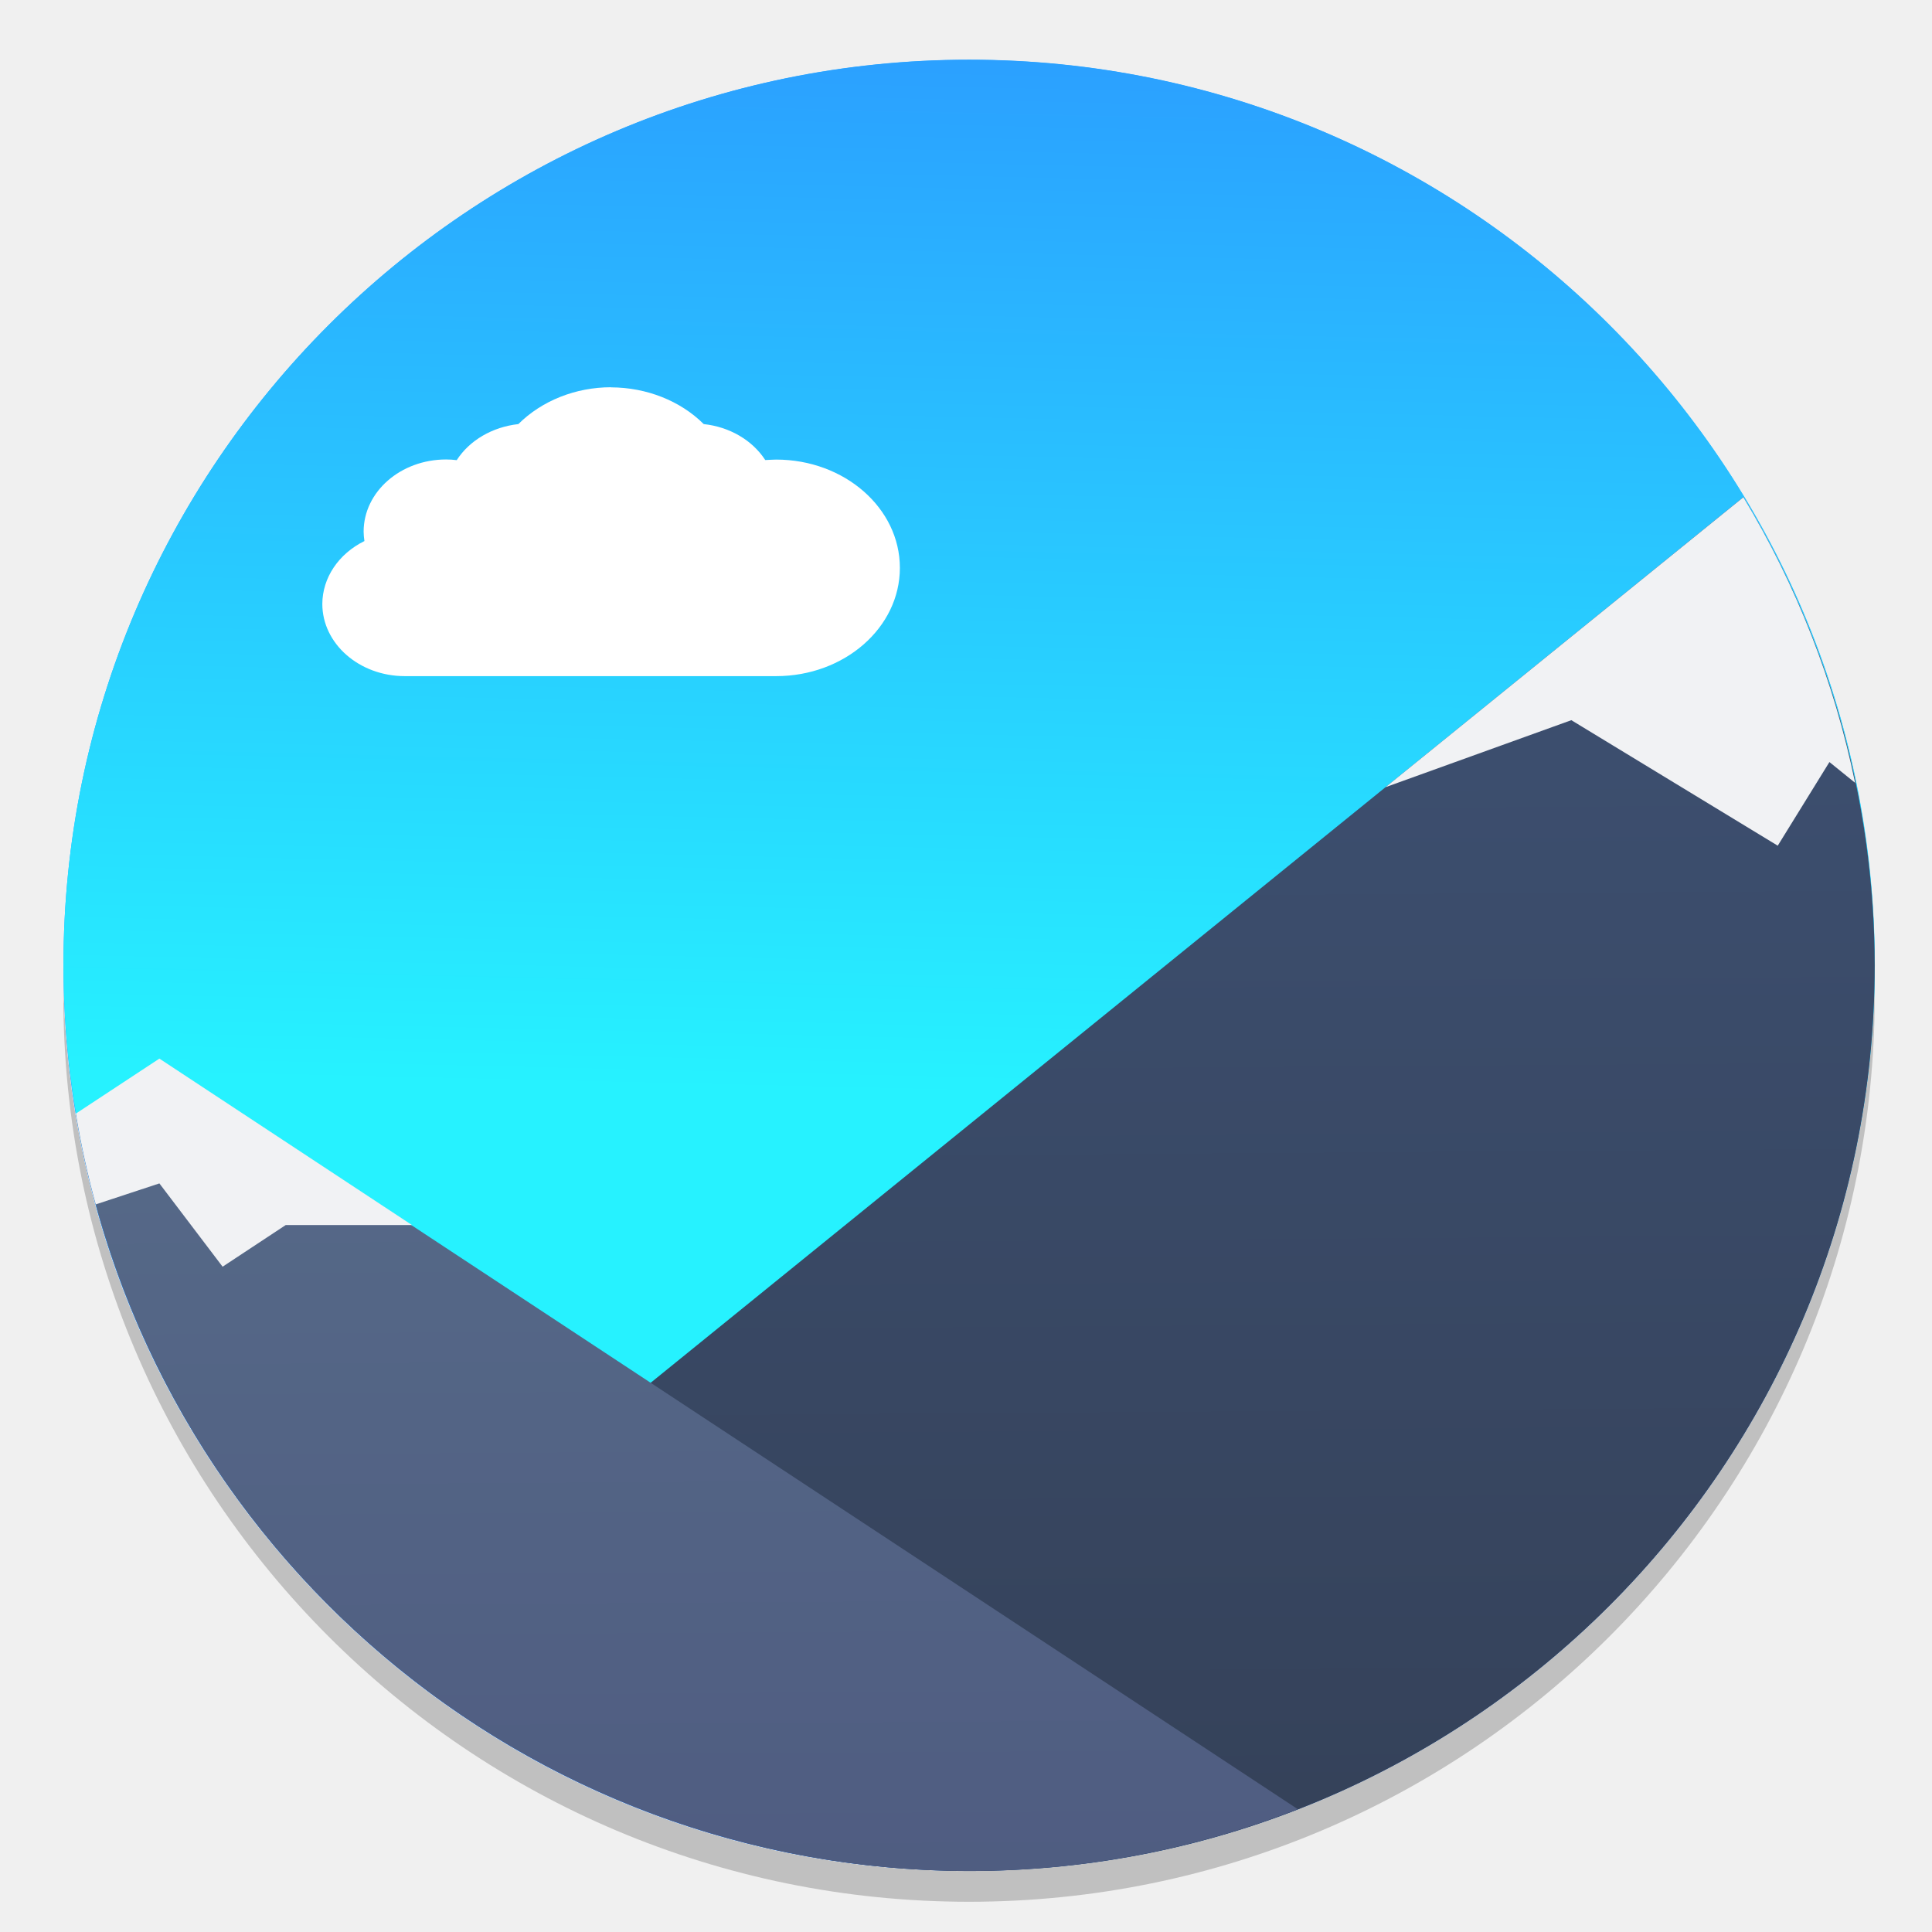
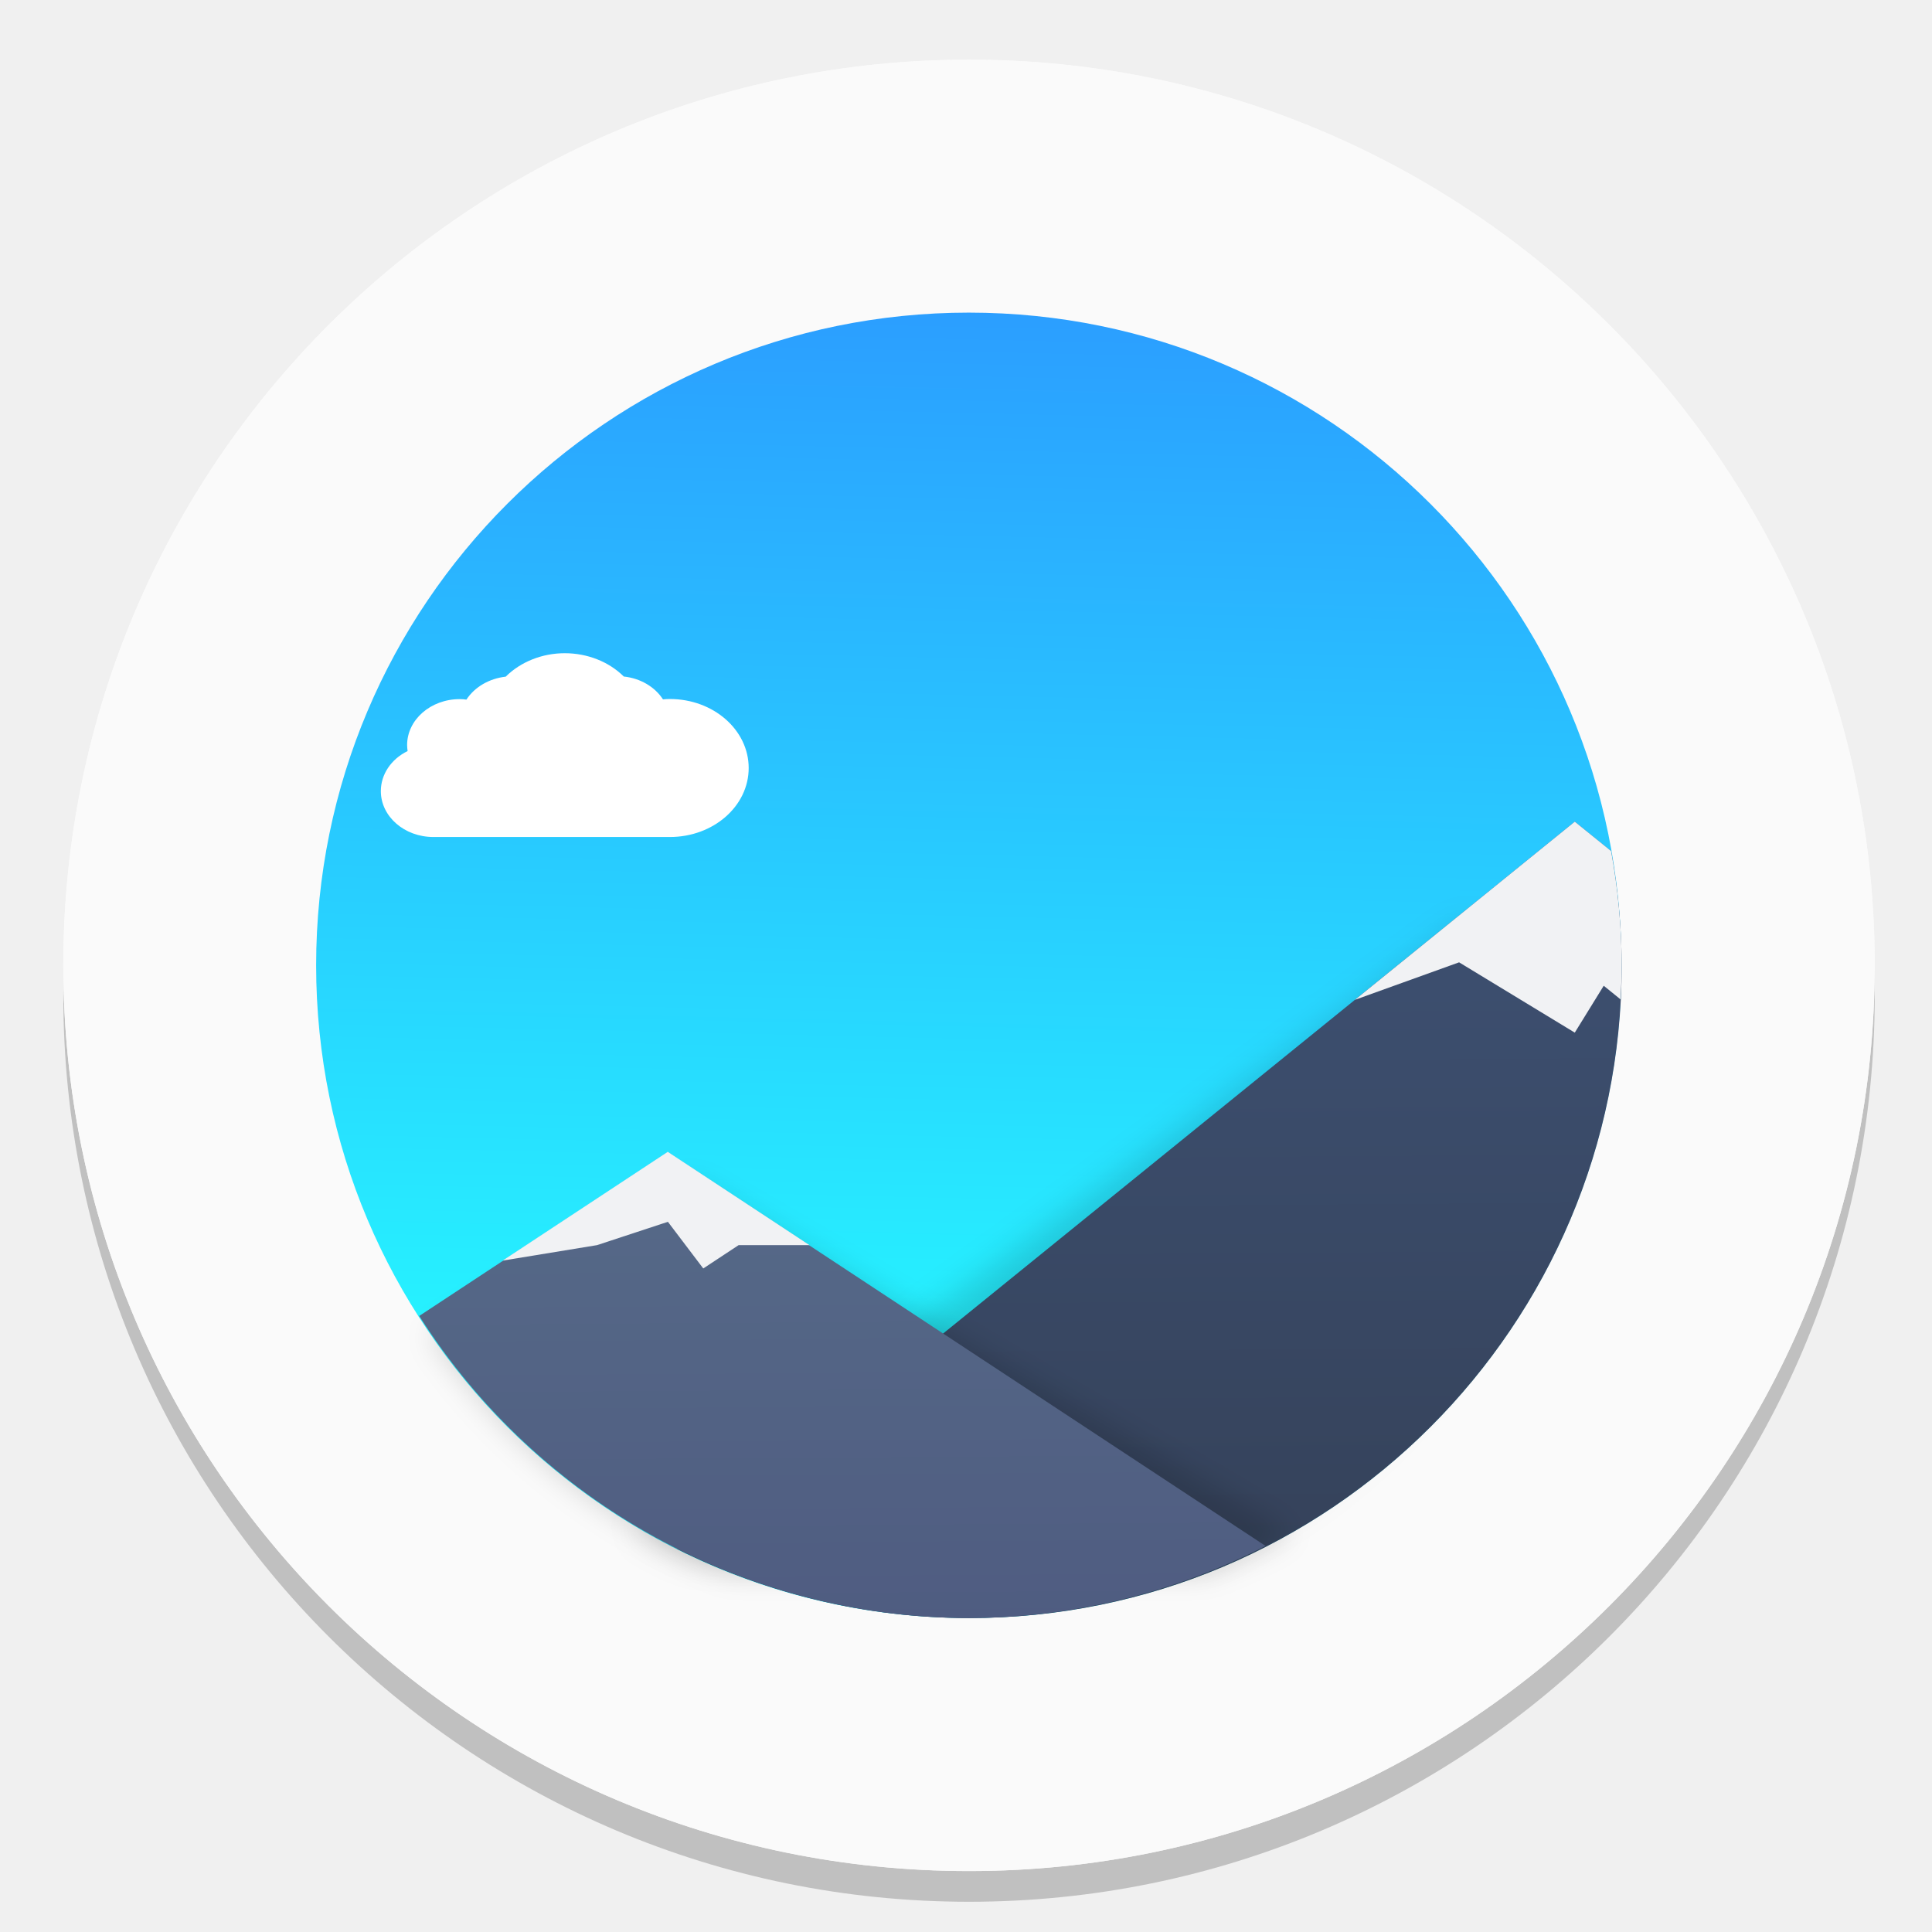
<svg xmlns="http://www.w3.org/2000/svg" width="64" height="64" version="1.1" viewBox="0 0 16.933 16.933">
  <defs>
-     <linearGradient id="linearGradient1026" x1="8.058" x2="7.942" y1="4.144" y2="9.184" gradientTransform="matrix(1.8931 0 0 1.8931 -7.5343 -7.8087)" gradientUnits="userSpaceOnUse">
+     <linearGradient id="linearGradient982" x1="8.058" x2="7.942" y1="4.144" y2="9.184" gradientTransform="matrix(1.7035,0,0,1.7035,19.327,-4.1586)" gradientUnits="userSpaceOnUse">
      <stop stop-color="#2b9cff" offset="0" />
      <stop stop-color="#26f2ff" offset="1" />
    </linearGradient>
-     <linearGradient id="linearGradient1099" x1="44.597" x2="44.685" y1="26.234" y2="38.811" gradientTransform="matrix(.71899 0 0 .71899 -16.031 -12.182)" gradientUnits="userSpaceOnUse">
+     <filter id="g" x="-.05" y="-.076" width="1.099" height="1.151" color-interpolation-filters="sRGB">
+       <feGaussianBlur stdDeviation="0.547" />
+     </filter>
+     <linearGradient id="linearGradient984" x1="44.597" x2="44.685" y1="26.234" y2="38.811" gradientTransform="matrix(1.4151,0,0,1.4151,83.988,-4.5167)" gradientUnits="userSpaceOnUse">
      <stop stop-color="#3c4e6e" offset="0" />
      <stop stop-color="#35425a" offset="1" />
    </linearGradient>
-     <linearGradient id="linearGradient1101" x1="24.24" x2="24.298" y1="31.369" y2="40.2" gradientTransform="matrix(.71899 0 0 .71899 -16.031 -12.182)" gradientUnits="userSpaceOnUse">
+     <filter id="h" x="-.042" y="-.103" width="1.085" height="1.206" color-interpolation-filters="sRGB">
+       <feGaussianBlur stdDeviation="0.435" />
+     </filter>
+     <linearGradient id="linearGradient986" x1="24.24" x2="24.298" y1="31.369" y2="40.2" gradientTransform="matrix(1.4151,0,0,1.4151,83.988,-4.5167)" gradientUnits="userSpaceOnUse">
      <stop stop-color="#556887" offset="0" />
      <stop stop-color="#4f5c81" offset="1" />
-     </linearGradient>
-     <linearGradient id="linearGradient11422" x1="-6.147" x2="-6.147" y1="-137.82" y2="-100.78" gradientTransform="matrix(.53032 0 0 .53032 11.535 71.987)" gradientUnits="userSpaceOnUse">
-       <stop stop-color="#32b4ff" offset="0" />
-       <stop stop-color="#3287ff" offset="1" />
    </linearGradient>
  </defs>
  <circle cx="8.493" cy="8.73" r="7.938" opacity=".2" stroke-width=".14" />
  <circle cx="8.493" cy="8.461" r="7.938" fill="#fafafa" stroke-width=".14" />
  <circle cx="-330.35" cy="-328.38" r="0" fill="#5e4aa6" stroke-width=".265" />
  <circle cx="8.493" cy="8.461" r="7.938" fill="#fafafa" stroke-width=".14" />
-   <circle cx="8.493" cy="8.461" r="7.937" fill="url(#linearGradient11422)" style="paint-order:normal" />
-   <path d="m8.494 0.523a7.938 7.938 0 0 0-7.938 7.937 7.938 7.938 0 0 0 0.958 3.765h13.966a7.938 7.938 0 0 0 0.952-3.765 7.938 7.938 0 0 0-7.937-7.937z" fill="url(#linearGradient1026)" stroke-width="1.893" />
-   <path d="m5.356 3.394c-0.311 0-0.607 0.118-0.813 0.323-0.227 0.025-0.428 0.142-0.54 0.316-0.031-0.004-0.062-6e-3 -0.093-6e-3 -0.399 0-0.723 0.283-0.723 0.633 3.085e-4 0.028 0.003 0.055 0.007 0.082-0.227 0.112-0.368 0.322-0.369 0.551 0 0.349 0.324 0.633 0.723 0.633h3.254c0.599 0 1.085-0.425 1.085-0.949 0-0.524-0.486-0.949-1.085-0.949-0.032 2.583e-4 -0.063 0.003-0.095 0.004-0.113-0.174-0.313-0.291-0.539-0.315-0.205-0.204-0.501-0.321-0.812-0.322z" fill="#fff" stroke-width="2.391" />
-   <g fill-rule="evenodd">
-     <path d="m15.279 4.358-12.204 9.891a7.938 7.938 0 0 0 5.418 2.15 7.938 7.938 0 0 0 7.938-7.938 7.938 7.938 0 0 0-1.152-4.103z" fill="url(#linearGradient1099)" stroke-width=".719" />
-     <path d="m1.398 9.283-5.29e-4 5.292e-4 -0.732 0.482a7.938 7.938 0 0 0 7.827 6.633 7.938 7.938 0 0 0 2.882-0.542z" fill="url(#linearGradient1101)" stroke-width=".719" />
-     <path d="m1.397 9.278-0.732 0.482a7.938 7.938 0 0 0 0.174 0.796l0.558-0.184 0.554 0.73 0.553-0.365h1.107z" fill="#f1f2f4" stroke-width="2.717" />
-     <path d="m15.28 4.358-3.136 2.541 1.628-0.587 1.809 1.1 0.453-0.733 0.225 0.182a7.938 7.938 0 0 0-0.98-2.504z" fill="#f1f2f4" stroke-width="2.717" />
+   <g transform="matrix(1.0761 0 0 1.0761 -27.826 -.64437)">
+     <path d="m33.749 3.145a5.316 5.316 0 0 0-5.316 5.316 5.316 5.316 0 0 0 5.316 5.316 5.316 5.316 0 0 0 5.316-5.316 5.316 5.316 0 0 0-5.316-5.316z" fill="url(#linearGradient982)" />
+     <g fill-rule="evenodd">
+       <path transform="matrix(.24822 0 0 .24627 1.9181 .92004)" d="m144.62 29.201-27.338 20.02a20.093 20.093 0 0 0 1.982 1.033h16.598a20.093 20.093 0 0 0 11.789-18.275 20.093 20.093 0 0 0-0.029-0.578z" filter="url(#g)" opacity=".15" stroke-width="1.278" />
+       <path transform="scale(.26458)" d="m146.21 27.557-27.629 22.389a20.093 20.093 0 0 0 8.98 2.127 20.093 20.093 0 0 0 20.094-20.094 20.093 20.093 0 0 0-0.328-3.518z" fill="url(#linearGradient984)" stroke-width="1.415" />
+       <path transform="scale(.26458)" d="m119.01 38.652-8.027 4.686a20.093 20.093 0 0 0 9.24 7.346h14.615a20.093 20.093 0 0 0 2.639-1.25l-18.465-10.781z" filter="url(#h)" opacity=".15" stroke-width="1.26" />
+       <path transform="scale(.26458)" d="m118.29 37.73v2e-3l-7.652 5.041a20.093 20.093 0 0 0 16.92 9.299 20.093 20.093 0 0 0 9.133-2.219z" fill="url(#linearGradient986)" stroke-width="1.415" />
+       <path d="m31.297 9.98-1.345 0.886 0.769-0.126 0.577-0.19 0.288 0.38 0.288-0.19h0.577z" fill="#f1f2f4" stroke-width="1.415" />
+       <path transform="scale(.26458)" d="m146.21 27.557-6.766 5.484 3.205-1.154 3.561 2.164 0.891-1.443 0.518 0.42a20.093 20.093 0 0 0 0.037-1.049 20.093 20.093 0 0 0-0.328-3.518z" fill="#f1f2f4" stroke-width="5.349" />
+     </g>
+     <path d="m30.458 5.919c-0.184 0-0.359 0.07-0.481 0.191-0.134 0.015-0.253 0.084-0.32 0.187-0.018-0.003-0.037-0.004-0.055-0.004-0.236 0-0.428 0.168-0.428 0.374 1.82e-4 0.016 0.002 0.033 0.004 0.049-0.135 0.066-0.218 0.191-0.218 0.326 0 0.207 0.192 0.374 0.428 0.374h1.926c0.354 0 0.642-0.251 0.642-0.562 0-0.31-0.287-0.562-0.642-0.562-0.019 1.556e-4 -0.037 0.001-0.056 0.003-0.067-0.103-0.185-0.172-0.319-0.186-0.122-0.121-0.297-0.19-0.481-0.19z" fill="#fff" stroke-width="1.415" />
  </g>
</svg>
